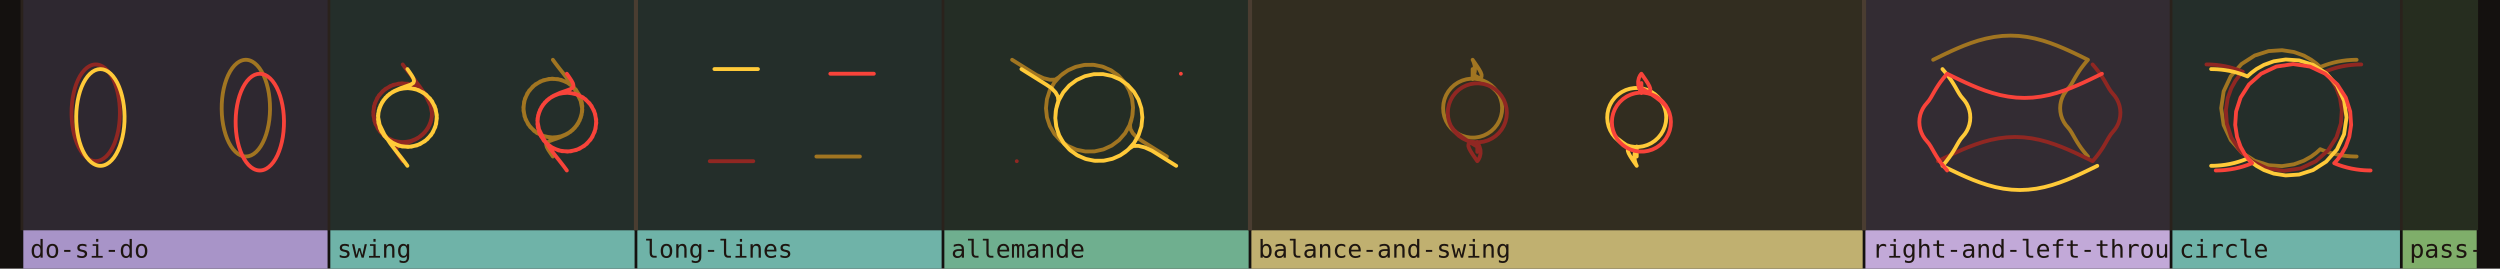
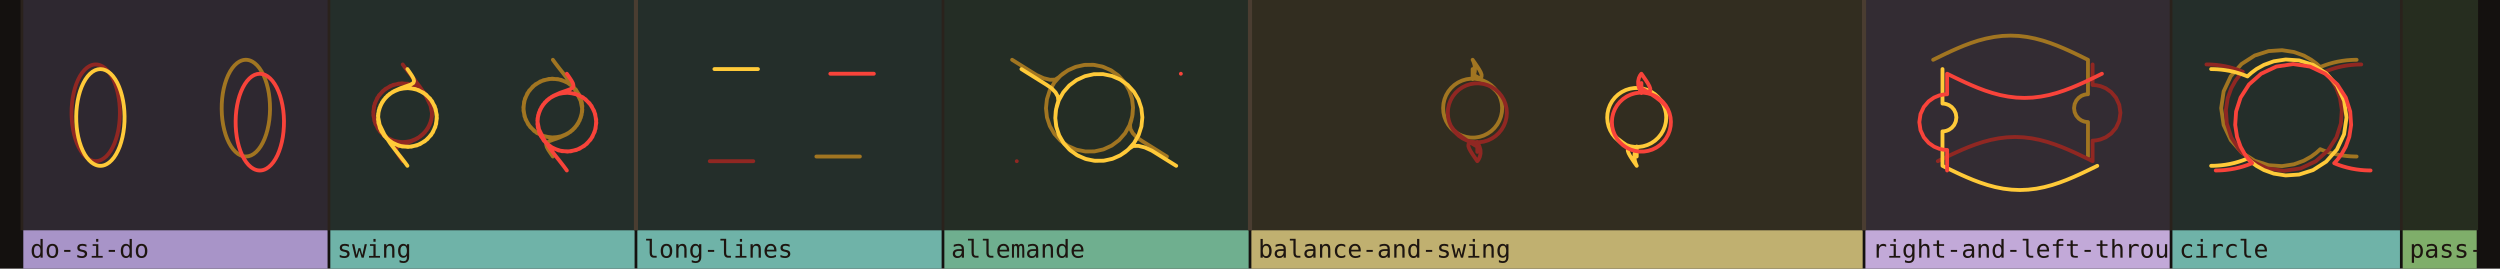
<svg xmlns="http://www.w3.org/2000/svg" viewBox="0 0 912 98" width="912" height="98" role="img">
  <rect width="912" height="98" fill="#14110f" />
  <svg x="8" y="0" width="112" height="84" viewBox="0 0 112 84">
    <rect width="112" height="84" fill="#a894c8" fill-opacity="0.18" />
    <path d="M81.69 21.81L81.75 21.81L81.96 21.82L82.29 21.85L82.77 21.94L83.37 22.13L84.09 22.48L84.93 23.05L85.81 23.86L86.65 24.87L87.42 26.05L88.13 27.4L88.75 28.89L89.29 30.52L89.74 32.25L90.09 34.08L90.33 35.96L90.47 37.89L90.51 39.84L90.43 41.79L90.25 43.71L89.96 45.57L89.57 47.36L89.09 49.05L88.51 50.63L87.85 52.07L87.12 53.35L86.32 54.47L85.46 55.4L84.56 56.14L83.62 56.67L82.66 56.99L81.69 57.1L80.71 56.99L79.75 56.67L78.81 56.14L77.91 55.4L77.05 54.47L76.25 53.35L75.52 52.07L74.86 50.63L74.28 49.05L73.8 47.36L73.41 45.57L73.12 43.71L72.94 41.79L72.87 39.84L72.9 37.89L73.04 35.96L73.28 34.08L73.63 32.25L74.08 30.52L74.62 28.89L75.24 27.4L75.95 26.05L76.72 24.87L77.56 23.86L78.44 23.05L79.28 22.48L80 22.13L80.6 21.94L81.08 21.85L81.41 21.82L81.62 21.81L81.69 21.81" fill="none" stroke="#a17521" stroke-width="1.4" stroke-linecap="round" stroke-linejoin="round" />
    <path d="M26.92 23.51L26.99 23.51L27.19 23.52L27.53 23.55L28 23.64L28.6 23.83L29.33 24.18L30.16 24.74L31.05 25.56L31.88 26.56L32.66 27.75L33.36 29.1L33.99 30.59L34.53 32.22L34.97 33.95L35.32 35.77L35.57 37.66L35.71 39.59L35.74 41.54L35.66 43.49L35.48 45.4L35.2 47.27L34.81 49.06L34.32 50.75L33.75 52.33L33.09 53.77L32.36 55.05L31.55 56.17L30.7 57.1L29.79 57.83L28.86 58.37L27.89 58.69L26.92 58.8L25.95 58.69L24.98 58.37L24.05 57.83L23.14 57.1L22.29 56.17L21.49 55.05L20.75 53.77L20.09 52.33L19.52 50.75L19.03 49.06L18.65 47.27L18.36 45.4L18.18 43.49L18.1 41.54L18.13 39.59L18.27 37.66L18.52 35.77L18.87 33.95L19.31 32.22L19.85 30.59L20.48 29.1L21.18 27.75L21.96 26.56L22.79 25.56L23.68 24.74L24.51 24.18L25.24 23.83L25.84 23.64L26.31 23.55L26.65 23.52L26.85 23.51L26.92 23.51" fill="none" stroke="#902722" stroke-width="1.4" stroke-linecap="round" stroke-linejoin="round" />
    <path d="M28.62 60.49L28.55 60.49L28.35 60.48L28.01 60.45L27.54 60.36L26.93 60.17L26.21 59.82L25.37 59.26L24.49 58.44L23.66 57.44L22.88 56.25L22.18 54.9L21.55 53.41L21.01 51.78L20.56 50.05L20.21 48.23L19.97 46.34L19.83 44.41L19.8 42.46L19.87 40.51L20.06 38.6L20.34 36.73L20.73 34.94L21.21 33.25L21.79 31.67L22.45 30.23L23.18 28.95L23.98 27.83L24.84 26.9L25.74 26.17L26.68 25.63L27.64 25.31L28.62 25.2L29.59 25.31L30.55 25.63L31.49 26.17L32.39 26.9L33.25 27.83L34.05 28.95L34.79 30.23L35.44 31.67L36.02 33.25L36.5 34.94L36.89 36.73L37.18 38.6L37.36 40.51L37.44 42.46L37.41 44.41L37.27 46.34L37.02 48.23L36.67 50.05L36.22 51.78L35.69 53.41L35.06 54.9L34.35 56.25L33.58 57.44L32.74 58.44L31.86 59.26L31.03 59.82L30.3 60.17L29.7 60.36L29.23 60.45L28.89 60.48L28.69 60.49L28.62 60.49" fill="none" stroke="#ffca39" stroke-width="1.4" stroke-linecap="round" stroke-linejoin="round" />
    <path d="M86.78 62.19L86.71 62.19L86.51 62.18L86.17 62.15L85.7 62.06L85.09 61.87L84.37 61.52L83.53 60.95L82.65 60.14L81.81 59.13L81.04 57.95L80.33 56.6L79.71 55.11L79.17 53.48L78.72 51.75L78.37 49.92L78.13 48.04L77.99 46.11L77.96 44.16L78.03 42.21L78.21 40.29L78.5 38.43L78.89 36.64L79.37 34.95L79.95 33.37L80.61 31.93L81.34 30.65L82.14 29.53L83 28.6L83.9 27.86L84.84 27.33L85.8 27.01L86.78 26.9L87.75 27.01L88.71 27.33L89.65 27.86L90.55 28.6L91.41 29.53L92.21 30.65L92.95 31.93L93.6 33.37L94.18 34.95L94.66 36.64L95.05 38.43L95.34 40.29L95.52 42.21L95.6 44.16L95.56 46.11L95.42 48.04L95.18 49.92L94.83 51.75L94.38 53.48L93.84 55.11L93.22 56.6L92.51 57.95L91.74 59.13L90.9 60.14L90.02 60.95L89.19 61.52L88.46 61.87L87.86 62.06L87.39 62.15L87.05 62.18L86.84 62.19L86.78 62.19" fill="none" stroke="#f8433a" stroke-width="1.4" stroke-linecap="round" stroke-linejoin="round" />
  </svg>
  <path d="M8 0L8 84" stroke="#2a221c" stroke-width="1" fill="none" />
  <svg x="8" y="84" width="112" height="14" viewBox="0 0 112 14">
    <rect x="0.5" width="111" height="14" fill="#a894c8" />
    <text x="3" y="10" fill="#1d1510" font-size="9" font-family="ui-monospace, Menlo, monospace">do-si-do</text>
  </svg>
  <svg x="120" y="0" width="112" height="84" viewBox="0 0 112 84">
    <rect width="112" height="84" fill="#6fb3a8" fill-opacity="0.18" />
    <path d="M81.69 21.81L81.96 22.19L82.74 23.25L84.02 24.91L85.78 27.14L87.91 29.94L90.09 33.25L91.82 36.82L92.44 40.04L91.89 42.88L90.43 45.74L88.15 48.07L85.27 49.61L82.06 50.22L78.82 49.83L75.84 48.5L73.4 46.33L71.72 43.53L70.95 40.35L71.18 37.09L72.37 34.05L74.42 31.51L77.13 29.7L80.27 28.78L83.53 28.85L86.63 29.89L89.27 31.81L91.21 34.43L92.28 37.52L92.37 40.78L91.48 43.92L89.69 46.66L87.17 48.72L84.14 49.94L80.88 50.19L77.7 49.46L74.88 47.8L72.69 45.38L71.33 42.41L70.92 39.17L71.5 35.96L73.02 33.07L75.33 30.76L78.23 29.26L81.44 28.69L84.68 29.11L87.64 30.48L90.06 32.68L91.7 35.5L92.43 38.69L92.16 41.94L90.94 44.97L88.93 47.42L86.57 49.05L84.11 50.16L81.95 50.91L80.38 51.49L79.5 52.07L79.25 52.77L79.47 53.63L79.98 54.59L80.6 55.54L81.17 56.36L81.55 56.9L81.69 57.1" fill="none" stroke="#a17521" stroke-width="1.4" stroke-linecap="round" stroke-linejoin="round" />
    <path d="M26.92 23.51L27.19 23.89L27.97 24.95L29.25 26.6L31.02 28.83L33.14 31.64L35.33 34.95L37.05 38.52L37.67 41.74L37.13 44.58L35.67 47.43L33.38 49.77L30.5 51.31L27.29 51.91L24.05 51.53L21.07 50.19L18.63 48.02L16.95 45.22L16.19 42.05L16.41 38.79L17.6 35.75L19.65 33.21L22.37 31.39L25.5 30.48L28.77 30.54L31.86 31.58L34.5 33.5L36.45 36.13L37.51 39.22L37.61 42.48L36.72 45.62L34.93 48.35L32.4 50.42L29.37 51.64L26.11 51.89L22.93 51.15L20.12 49.5L17.93 47.08L16.57 44.11L16.16 40.87L16.73 37.66L18.25 34.76L20.56 32.46L23.46 30.95L26.68 30.39L29.92 30.81L32.88 32.18L35.29 34.38L36.94 37.2L37.66 40.39L37.4 43.64L36.17 46.67L34.17 49.12L31.81 50.75L29.34 51.85L27.18 52.61L25.62 53.18L24.74 53.76L24.48 54.47L24.71 55.33L25.22 56.29L25.84 57.24L26.4 58.05L26.78 58.6L26.92 58.8" fill="none" stroke="#902722" stroke-width="1.4" stroke-linecap="round" stroke-linejoin="round" />
    <path d="M28.62 60.49L28.35 60.11L27.57 59.05L26.29 57.4L24.52 55.17L22.39 52.36L20.21 49.05L18.48 45.48L17.86 42.26L18.41 39.42L19.87 36.57L22.16 34.23L25.04 32.69L28.24 32.09L31.49 32.47L34.47 33.81L36.91 35.98L38.59 38.78L39.35 41.95L39.12 45.21L37.93 48.25L35.89 50.79L33.17 52.61L30.04 53.52L26.77 53.46L23.68 52.42L21.03 50.5L19.09 47.87L18.02 44.78L17.93 41.52L18.82 38.38L20.61 35.65L23.14 33.58L26.17 32.36L29.42 32.11L32.61 32.85L35.42 34.5L37.61 36.92L38.97 39.89L39.38 43.13L38.8 46.34L37.29 49.24L34.97 51.54L32.08 53.05L28.86 53.61L25.62 53.19L22.66 51.82L20.24 49.62L18.6 46.8L17.88 43.61L18.14 40.36L19.37 37.33L21.37 34.88L23.73 33.25L26.19 32.15L28.36 31.39L29.92 30.82L30.8 30.24L31.05 29.53L30.83 28.67L30.32 27.71L29.7 26.76L29.14 25.95L28.76 25.4L28.62 25.2" fill="none" stroke="#ffca39" stroke-width="1.4" stroke-linecap="round" stroke-linejoin="round" />
    <path d="M86.78 62.19L86.51 61.81L85.73 60.75L84.45 59.09L82.68 56.86L80.55 54.06L78.37 50.75L76.64 47.18L76.02 43.96L76.57 41.12L78.03 38.26L80.32 35.93L83.19 34.39L86.4 33.78L89.65 34.17L92.63 35.5L95.07 37.67L96.75 40.47L97.51 43.65L97.28 46.91L96.09 49.95L94.05 52.49L91.33 54.3L88.19 55.22L84.93 55.15L81.83 54.11L79.19 52.19L77.25 49.57L76.18 46.48L76.09 43.22L76.98 40.08L78.77 37.34L81.3 35.28L84.33 34.06L87.58 33.81L90.76 34.54L93.58 36.2L95.77 38.62L97.13 41.59L97.54 44.83L96.96 48.04L95.45 50.93L93.13 53.24L90.23 54.74L87.02 55.31L83.78 54.89L80.82 53.52L78.4 51.32L76.76 48.5L76.04 45.31L76.3 42.06L77.53 39.03L79.53 36.58L81.89 34.95L84.35 33.84L86.52 33.09L88.08 32.51L88.96 31.93L89.21 31.23L88.99 30.37L88.48 29.41L87.86 28.46L87.3 27.64L86.92 27.1L86.78 26.9" fill="none" stroke="#f8433a" stroke-width="1.4" stroke-linecap="round" stroke-linejoin="round" />
  </svg>
  <path d="M120 0L120 84" stroke="#2a221c" stroke-width="1" fill="none" />
  <svg x="120" y="84" width="112" height="14" viewBox="0 0 112 14">
    <rect x="0.5" width="111" height="14" fill="#6fb3a8" />
    <text x="3" y="10" fill="#1d1510" font-size="9" font-family="ui-monospace, Menlo, monospace">swing</text>
  </svg>
  <svg x="232" y="0" width="112" height="84" viewBox="0 0 112 84">
    <rect width="112" height="84" fill="#6fb3a8" fill-opacity="0.18" />
    <path d="M81.69 57.1L81.65 57.1L81.53 57.1L81.34 57.1L81.08 57.1L80.75 57.1L80.35 57.1L79.88 57.1L79.36 57.1L78.78 57.1L78.16 57.1L77.49 57.1L76.78 57.1L76.05 57.1L75.29 57.1L74.52 57.1L73.75 57.1L72.97 57.1L72.2 57.1L71.44 57.1L70.71 57.1L70 57.1L69.33 57.1L68.71 57.1L68.13 57.1L67.61 57.1L67.14 57.1L66.74 57.1L66.41 57.1L66.15 57.1L65.96 57.1L65.84 57.1L65.81 57.1L65.84 57.1L65.96 57.1L66.15 57.1L66.41 57.1L66.74 57.1L67.14 57.1L67.61 57.1L68.13 57.1L68.71 57.1L69.33 57.1L70 57.1L70.71 57.1L71.44 57.1L72.2 57.1L72.97 57.1L73.75 57.1L74.52 57.1L75.29 57.1L76.05 57.1L76.78 57.1L77.49 57.1L78.16 57.1L78.78 57.1L79.36 57.1L79.88 57.1L80.35 57.1L80.75 57.1L81.08 57.1L81.34 57.1L81.53 57.1L81.65 57.1L81.69 57.1" fill="none" stroke="#a17521" stroke-width="1.4" stroke-linecap="round" stroke-linejoin="round" />
    <path d="M26.92 58.8L26.96 58.8L27.07 58.8L27.26 58.8L27.52 58.8L27.86 58.8L28.26 58.8L28.72 58.8L29.25 58.8L29.82 58.8L30.45 58.8L31.12 58.8L31.82 58.8L32.56 58.8L33.31 58.8L34.08 58.8L34.86 58.8L35.64 58.8L36.41 58.8L37.17 58.8L37.9 58.8L38.6 58.8L39.27 58.8L39.9 58.8L40.47 58.8L41 58.8L41.46 58.8L41.86 58.8L42.2 58.8L42.46 58.8L42.65 58.8L42.76 58.8L42.8 58.8L42.76 58.8L42.65 58.8L42.46 58.8L42.2 58.8L41.86 58.8L41.46 58.8L41 58.8L40.47 58.8L39.9 58.8L39.27 58.8L38.6 58.8L37.9 58.8L37.17 58.8L36.41 58.8L35.64 58.8L34.86 58.8L34.08 58.8L33.31 58.8L32.56 58.8L31.82 58.8L31.12 58.8L30.45 58.8L29.82 58.8L29.25 58.8L28.72 58.8L28.26 58.8L27.86 58.8L27.52 58.8L27.26 58.8L27.07 58.8L26.96 58.8L26.92 58.8" fill="none" stroke="#902722" stroke-width="1.4" stroke-linecap="round" stroke-linejoin="round" />
    <path d="M28.62 25.2L28.66 25.2L28.77 25.2L28.96 25.2L29.22 25.2L29.55 25.2L29.96 25.2L30.42 25.2L30.94 25.2L31.52 25.2L32.15 25.2L32.81 25.2L33.52 25.2L34.25 25.2L35.01 25.2L35.78 25.2L36.56 25.2L37.34 25.2L38.11 25.2L38.86 25.2L39.6 25.2L40.3 25.2L40.97 25.2L41.59 25.2L42.17 25.2L42.7 25.2L43.16 25.2L43.56 25.2L43.89 25.2L44.16 25.2L44.34 25.2L44.46 25.2L44.5 25.2L44.46 25.2L44.34 25.2L44.16 25.2L43.89 25.2L43.56 25.2L43.16 25.2L42.7 25.2L42.17 25.2L41.59 25.2L40.97 25.2L40.3 25.2L39.6 25.2L38.86 25.2L38.11 25.2L37.34 25.2L36.56 25.2L35.78 25.2L35.01 25.2L34.25 25.2L33.52 25.2L32.81 25.2L32.15 25.2L31.52 25.2L30.94 25.2L30.42 25.2L29.96 25.2L29.55 25.2L29.22 25.2L28.96 25.2L28.77 25.2L28.66 25.2L28.62 25.2" fill="none" stroke="#ffca39" stroke-width="1.4" stroke-linecap="round" stroke-linejoin="round" />
    <path d="M86.78 26.9L86.74 26.9L86.62 26.9L86.43 26.9L86.17 26.9L85.84 26.9L85.44 26.9L84.97 26.9L84.45 26.9L83.87 26.9L83.25 26.9L82.58 26.9L81.88 26.9L81.14 26.9L80.39 26.9L79.61 26.9L78.84 26.9L78.06 26.9L77.29 26.9L76.53 26.9L75.8 26.9L75.09 26.9L74.43 26.9L73.8 26.9L73.22 26.9L72.7 26.9L72.23 26.9L71.83 26.9L71.5 26.9L71.24 26.9L71.05 26.9L70.93 26.9L70.9 26.9L70.93 26.9L71.05 26.9L71.24 26.9L71.5 26.9L71.83 26.9L72.23 26.9L72.7 26.9L73.22 26.9L73.8 26.9L74.43 26.9L75.09 26.9L75.8 26.9L76.53 26.9L77.29 26.9L78.06 26.9L78.84 26.9L79.61 26.9L80.39 26.9L81.14 26.9L81.88 26.9L82.58 26.9L83.25 26.9L83.87 26.9L84.45 26.9L84.97 26.9L85.44 26.9L85.84 26.9L86.17 26.9L86.43 26.9L86.62 26.9L86.74 26.9L86.78 26.9" fill="none" stroke="#f8433a" stroke-width="1.4" stroke-linecap="round" stroke-linejoin="round" />
  </svg>
  <path d="M232 0L232 84" stroke="#2a221c" stroke-width="1" fill="none" />
  <svg x="232" y="84" width="112" height="14" viewBox="0 0 112 14">
    <rect x="0.5" width="111" height="14" fill="#6fb3a8" />
    <text x="3" y="10" fill="#1d1510" font-size="9" font-family="ui-monospace, Menlo, monospace">long-lines</text>
  </svg>
  <svg x="344" y="0" width="112" height="84" viewBox="0 0 112 84">
    <rect width="112" height="84" fill="#6faf8f" fill-opacity="0.18" />
    <path d="M81.69 57.1L81.3 56.86L80.26 56.21L78.71 55.24L76.81 54.05L74.73 52.75L72.61 51.43L70.67 50.1L69.23 48.59L68.38 47.03L68.22 45.49L68.71 43.85L69.16 41.77L69.33 39.23L69.02 36.29L68.02 33.14L66.38 30.23L64.17 27.74L61.49 25.76L58.45 24.38L55.19 23.67L51.86 23.65L48.6 24.34L45.55 25.68L42.84 27.64L40.61 30.12L38.94 33L37.92 36.18L37.57 39.49L37.93 42.81L38.98 45.98L40.66 48.86L42.9 51.32L45.61 53.26L48.67 54.6L51.94 55.26L55.27 55.23L58.52 54.5L61.56 53.11L64.23 51.12L66.43 48.61L68.05 45.7L69.04 42.52L69.33 39.19L68.93 35.88L67.84 32.73L66.12 29.88L63.84 27.44L61.1 25.54L58.03 24.25L54.75 23.63L51.42 23.71L48.3 24.43L45.75 25.57L43.76 26.88L42.28 28.17L40.93 29.05L39.02 29.1L36.66 28.51L34.11 27.35L31.6 25.8L29.2 24.3L27.16 23.02L25.75 22.14L25.22 21.81" fill="none" stroke="#a17521" stroke-width="1.4" stroke-linecap="round" stroke-linejoin="round" />
    <path d="M26.92 58.8L26.92 58.8L26.92 58.8L26.92 58.8L26.92 58.8L26.92 58.8L26.92 58.8L26.92 58.8L26.92 58.8L26.92 58.8L26.92 58.8L26.92 58.8L26.92 58.8L26.92 58.8L26.92 58.8L26.92 58.8L26.92 58.8L26.92 58.8L26.92 58.8L26.92 58.8L26.92 58.8L26.92 58.8L26.92 58.8L26.92 58.8L26.92 58.8L26.92 58.8L26.92 58.8L26.92 58.8L26.92 58.8L26.92 58.8L26.92 58.8L26.92 58.8L26.92 58.8L26.92 58.8L26.92 58.8L26.92 58.8L26.92 58.8L26.92 58.8L26.92 58.8L26.92 58.8L26.92 58.8L26.92 58.8L26.92 58.8L26.92 58.8L26.92 58.8L26.92 58.8L26.92 58.8L26.92 58.8L26.92 58.8L26.92 58.8L26.92 58.8L26.92 58.8L26.92 58.8L26.92 58.8L26.92 58.8L26.92 58.8L26.92 58.8L26.92 58.8L26.92 58.8L26.92 58.8L26.92 58.8L26.92 58.8L26.92 58.8L26.92 58.8L26.92 58.8" fill="none" stroke="#902722" stroke-width="1.4" stroke-linecap="round" stroke-linejoin="round" />
    <path d="M28.62 25.2L29 25.44L30.05 26.1L31.59 27.06L33.49 28.25L35.57 29.55L37.69 30.87L39.63 32.2L41.07 33.71L41.92 35.27L42.08 36.81L41.59 38.45L41.14 40.53L40.97 43.07L41.29 46.02L42.28 49.17L43.92 52.07L46.13 54.57L48.81 56.55L51.85 57.92L55.11 58.63L58.44 58.65L61.71 57.97L64.76 56.62L67.46 54.66L69.69 52.19L71.36 49.3L72.39 46.13L72.73 42.81L72.37 39.5L71.33 36.33L69.65 33.45L67.4 30.98L64.69 29.04L61.63 27.71L58.37 27.04L55.03 27.07L51.78 27.8L48.75 29.19L46.07 31.18L43.88 33.69L42.25 36.6L41.27 39.79L40.97 43.11L41.38 46.42L42.46 49.57L44.18 52.43L46.46 54.86L49.2 56.77L52.28 58.06L55.55 58.68L58.89 58.6L62 57.87L64.56 56.73L66.54 55.43L68.02 54.13L69.38 53.26L71.29 53.2L73.64 53.79L76.19 54.95L78.7 56.51L81.1 58.01L83.14 59.28L84.55 60.16L85.08 60.49" fill="none" stroke="#ffca39" stroke-width="1.4" stroke-linecap="round" stroke-linejoin="round" />
    <path d="M86.78 26.9L86.78 26.9L86.78 26.9L86.78 26.9L86.78 26.9L86.78 26.9L86.78 26.9L86.78 26.9L86.78 26.9L86.78 26.9L86.78 26.9L86.78 26.9L86.78 26.9L86.78 26.9L86.78 26.9L86.78 26.9L86.78 26.9L86.78 26.9L86.78 26.9L86.78 26.9L86.78 26.9L86.78 26.9L86.78 26.9L86.78 26.9L86.78 26.9L86.78 26.9L86.78 26.9L86.78 26.9L86.78 26.9L86.78 26.9L86.78 26.9L86.78 26.9L86.78 26.9L86.78 26.9L86.78 26.9L86.78 26.9L86.78 26.9L86.78 26.9L86.78 26.9L86.78 26.9L86.78 26.9L86.78 26.9L86.78 26.9L86.78 26.9L86.78 26.9L86.78 26.9L86.78 26.9L86.78 26.9L86.78 26.9L86.78 26.9L86.78 26.9L86.78 26.9L86.78 26.9L86.78 26.9L86.78 26.9L86.78 26.9L86.78 26.9L86.78 26.9L86.78 26.9L86.78 26.9L86.78 26.9L86.78 26.9L86.78 26.9L86.78 26.9L86.78 26.9" fill="none" stroke="#f8433a" stroke-width="1.4" stroke-linecap="round" stroke-linejoin="round" />
  </svg>
  <path d="M344 0L344 84" stroke="#2a221c" stroke-width="1" fill="none" />
  <svg x="344" y="84" width="112" height="14" viewBox="0 0 112 14">
    <rect x="0.5" width="111" height="14" fill="#6faf8f" />
    <text x="3" y="10" fill="#1d1510" font-size="9" font-family="ui-monospace, Menlo, monospace">allemande</text>
  </svg>
  <svg x="456" y="0" width="224" height="84" viewBox="0 0 224 84">
    <rect width="224" height="84" fill="#c0b070" fill-opacity="0.18" />
    <path d="M81.22 21.81L81.35 22.05L81.63 22.72L81.91 23.73L82.06 24.94L82 26.14L81.78 27.1L81.54 27.88L81.36 28.47L81.24 28.81L81.22 28.87L81.22 28.87L81.22 28.87L81.22 28.87L81.22 28.84L81.22 28.52L81.22 27.95L81.22 27.25L81.22 26.48L81.22 25.8L81.22 25.33L81.22 25.2L81.22 25.2L81.22 25.2L81.22 25.2L81.22 25.2L81.22 25.2L81.22 25.2L81.22 25.2L81.22 25.5L81.22 26.15L81.22 26.81L81.22 27.1L81.49 27.26L82.23 27.69L83.37 28.36L84.84 29.29L86.54 30.45L88.3 31.82L89.86 33.31L90.88 34.68L91.43 36.01L91.82 37.54L91.99 39.15L91.91 40.77L91.59 42.35L91.04 43.87L90.27 45.29L89.29 46.58L88.14 47.71L86.82 48.65L85.38 49.39L83.85 49.9L82.25 50.17L80.64 50.21L79.03 50L77.48 49.55L76.01 48.88L74.66 47.99L73.45 46.91L72.42 45.66L71.59 44.27L70.98 42.78L70.6 41.21L70.46 39.6L70.56 37.98L70.9 36.4L71.47 34.89L72.26 33.48L73.26 32.21L74.44 31.09L75.76 30.17L77.22 29.46L78.76 28.97L80.35 28.72L81.97 28.71L83.57 28.94L85.12 29.42L86.58 30.11L87.92 31.02L89.11 32.12L90.12 33.38L90.92 34.78L91.52 36.29L91.87 37.86L91.99 39.48L91.87 41.09L91.5 42.66L90.91 44.17L90.09 45.56L89.08 46.82L87.88 47.92L86.54 48.82L85.08 49.51L83.53 49.97L81.93 50.2L80.31 50.18L78.72 49.93L77.18 49.43L75.73 48.72L74.4 47.79L73.23 46.67L72.24 45.39L71.45 43.98L70.88 42.47L70.55 40.89L70.46 39.27L70.6 37.66L70.99 36.09L71.61 34.6L72.45 33.21L73.48 31.97L74.69 30.89L76.05 30.01L77.52 29.34L79.07 28.9L80.63 28.7L82.04 28.71L83.23 28.66L84.05 28.41L84.46 27.95L84.48 27.27L84.17 26.39L83.63 25.39L82.98 24.35L82.31 23.37L81.74 22.55L81.36 22.01L81.22 21.81" fill="none" stroke="#a17521" stroke-width="1.4" stroke-linecap="round" stroke-linejoin="round" />
    <path d="M82.92 58.8L83.07 58.63L83.43 58.11L83.83 57.22L84.1 56.02L84.07 54.72L83.76 53.63L83.41 52.76L83.13 52.14L82.95 51.8L82.92 51.74L82.92 51.74L82.92 51.74L82.92 51.74L82.92 51.77L82.92 52.09L82.92 52.65L82.92 53.36L82.92 54.13L82.92 54.81L82.92 55.27L82.92 55.4L82.92 55.4L82.92 55.4L82.92 55.4L82.92 55.4L82.92 55.4L82.92 55.4L82.92 55.4L82.92 55.11L82.92 54.45L82.92 53.8L82.92 53.5L82.65 53.35L81.91 52.92L80.77 52.24L79.31 51.32L77.61 50.15L75.85 48.78L74.28 47.3L73.27 45.92L72.72 44.6L72.32 43.06L72.16 41.45L72.23 39.84L72.55 38.25L73.1 36.73L73.87 35.31L74.85 34.02L76.01 32.89L77.32 31.95L78.76 31.22L80.3 30.71L81.89 30.43L83.51 30.4L85.11 30.61L86.67 31.05L88.14 31.73L89.49 32.62L90.69 33.7L91.72 34.94L92.55 36.33L93.16 37.83L93.55 39.4L93.69 41.01L93.59 42.62L93.25 44.21L92.67 45.72L91.88 47.13L90.88 48.4L89.71 49.51L88.38 50.43L86.93 51.15L85.39 51.63L83.79 51.89L82.17 51.89L80.57 51.66L79.02 51.19L77.56 50.49L76.23 49.59L75.04 48.49L74.03 47.23L73.22 45.83L72.63 44.32L72.27 42.74L72.15 41.13L72.28 39.52L72.64 37.94L73.24 36.44L74.05 35.04L75.07 33.78L76.26 32.69L77.6 31.79L79.06 31.1L80.61 30.63L82.21 30.41L83.83 30.42L85.43 30.68L86.97 31.17L88.42 31.89L89.74 32.82L90.91 33.93L91.9 35.21L92.69 36.62L93.26 38.14L93.59 39.72L93.69 41.33L93.54 42.94L93.15 44.51L92.53 46.01L91.7 47.39L90.66 48.64L89.45 49.71L88.1 50.59L86.63 51.26L85.07 51.7L83.52 51.9L82.1 51.9L80.92 51.95L80.1 52.19L79.69 52.65L79.67 53.34L79.97 54.21L80.51 55.21L81.17 56.26L81.83 57.24L82.4 58.05L82.78 58.6L82.92 58.8" fill="none" stroke="#902722" stroke-width="1.4" stroke-linecap="round" stroke-linejoin="round" />
    <path d="M141.08 60.49L140.96 60.25L140.68 59.58L140.39 58.57L140.24 57.36L140.3 56.16L140.52 55.2L140.76 54.42L140.95 53.83L141.06 53.49L141.08 53.44L141.08 53.44L141.08 53.44L141.08 53.44L141.08 53.47L141.08 53.78L141.08 54.35L141.08 55.05L141.08 55.82L141.08 56.51L141.08 56.97L141.08 57.1L141.08 57.1L141.08 57.1L141.08 57.1L141.08 57.1L141.08 57.1L141.08 57.1L141.08 57.1L141.08 56.8L141.08 56.15L141.08 55.5L141.08 55.2L140.81 55.05L140.07 54.62L138.93 53.94L137.46 53.01L135.77 51.85L134 50.48L132.44 49L131.43 47.62L130.88 46.3L130.48 44.76L130.32 43.15L130.39 41.54L130.71 39.95L131.26 38.43L132.03 37.01L133.01 35.72L134.17 34.59L135.48 33.65L136.92 32.91L138.46 32.4L140.05 32.13L141.67 32.1L143.27 32.3L144.82 32.75L146.29 33.43L147.65 34.31L148.85 35.39L149.88 36.64L150.71 38.03L151.32 39.53L151.71 41.1L151.85 42.71L151.75 44.32L151.41 45.9L150.83 47.41L150.04 48.82L149.04 50.1L147.87 51.21L146.54 52.13L145.09 52.84L143.55 53.33L141.95 53.58L140.33 53.59L138.73 53.36L137.18 52.89L135.72 52.19L134.39 51.28L133.2 50.19L132.19 48.92L131.38 47.52L130.79 46.02L130.43 44.44L130.31 42.83L130.44 41.22L130.8 39.64L131.4 38.14L132.21 36.74L133.23 35.48L134.42 34.39L135.76 33.49L137.22 32.79L138.77 32.33L140.37 32.1L141.99 32.12L143.59 32.38L145.13 32.87L146.58 33.59L147.9 34.51L149.07 35.63L150.06 36.91L150.85 38.32L151.42 39.83L151.75 41.42L151.85 43.03L151.7 44.64L151.31 46.21L150.69 47.71L149.86 49.09L148.82 50.33L147.61 51.41L146.26 52.29L144.79 52.96L143.23 53.4L141.67 53.6L140.26 53.59L139.08 53.64L138.26 53.89L137.84 54.35L137.83 55.03L138.13 55.91L138.67 56.91L139.33 57.95L139.99 58.94L140.56 59.75L140.94 60.29L141.08 60.49" fill="none" stroke="#ffca39" stroke-width="1.4" stroke-linecap="round" stroke-linejoin="round" />
    <path d="M142.78 26.9L142.63 27.07L142.27 27.58L141.86 28.48L141.6 29.68L141.63 30.98L141.94 32.07L142.28 32.93L142.57 33.55L142.75 33.9L142.78 33.96L142.78 33.96L142.78 33.96L142.78 33.96L142.78 33.93L142.78 33.61L142.78 33.04L142.78 32.34L142.78 31.57L142.78 30.89L142.78 30.42L142.78 30.29L142.78 30.29L142.78 30.29L142.78 30.29L142.78 30.29L142.78 30.29L142.78 30.29L142.78 30.29L142.78 30.59L142.78 31.24L142.78 31.9L142.78 32.19L143.05 32.35L143.78 32.78L144.92 33.46L146.39 34.38L148.09 35.54L149.85 36.91L151.42 38.4L152.43 39.77L152.98 41.1L153.37 42.63L153.54 44.24L153.47 45.86L153.15 47.44L152.6 48.96L151.82 50.39L150.85 51.67L149.69 52.8L148.38 53.74L146.93 54.48L145.4 54.99L143.81 55.27L142.19 55.3L140.59 55.09L139.03 54.64L137.56 53.97L136.21 53.08L135.01 52L133.98 50.75L133.15 49.37L132.53 47.87L132.15 46.3L132.01 44.69L132.11 43.07L132.45 41.49L133.02 39.98L133.82 38.57L134.81 37.3L135.99 36.19L137.32 35.26L138.77 34.55L140.31 34.06L141.91 33.81L143.53 33.8L145.13 34.04L146.67 34.51L148.13 35.2L149.47 36.11L150.66 37.21L151.67 38.47L152.48 39.87L153.07 41.38L153.43 42.95L153.55 44.57L153.42 46.18L153.06 47.75L152.46 49.26L151.65 50.65L150.63 51.91L149.44 53.01L148.1 53.91L146.63 54.6L145.08 55.06L143.48 55.29L141.87 55.28L140.27 55.02L138.73 54.53L137.28 53.81L135.96 52.88L134.79 51.76L133.79 50.49L133.01 49.07L132.44 47.56L132.1 45.98L132.01 44.36L132.16 42.75L132.55 41.18L133.17 39.69L134 38.3L135.03 37.06L136.24 35.99L137.6 35.1L139.07 34.43L140.63 33.99L142.18 33.79L143.6 33.8L144.78 33.75L145.6 33.51L146.01 33.04L146.03 32.36L145.72 31.49L145.19 30.48L144.53 29.44L143.86 28.46L143.3 27.64L142.92 27.1L142.78 26.9" fill="none" stroke="#f8433a" stroke-width="1.4" stroke-linecap="round" stroke-linejoin="round" />
  </svg>
  <path d="M456 0L456 84" stroke="#2a221c" stroke-width="1" fill="none" />
  <svg x="456" y="84" width="224" height="14" viewBox="0 0 224 14">
    <rect x="0.5" width="223" height="14" fill="#c0b070" />
    <text x="3" y="10" fill="#1d1510" font-size="9" font-family="ui-monospace, Menlo, monospace">balance-and-swing</text>
  </svg>
  <svg x="680" y="0" width="112" height="84" viewBox="0 0 112 84">
    <rect width="112" height="84" fill="#c2a9d8" fill-opacity="0.18" />
-     <path d="M25.22 21.81L25.43 21.71L26.05 21.41L27.03 20.93L28.35 20.28L29.98 19.5L31.89 18.61L34.05 17.65L36.42 16.66L38.97 15.7L41.68 14.81L44.52 14.06L47.45 13.48L50.43 13.11L53.45 12.99L56.47 13.11L59.46 13.48L62.39 14.06L65.22 14.81L67.94 15.7L70.49 16.66L72.86 17.65L75.02 18.61L76.93 19.5L78.56 20.28L79.88 20.93L80.86 21.41L81.47 21.71L81.69 21.81L81.56 21.96L81.21 22.37L80.67 23.01L80 23.85L79.25 24.83L78.48 25.93L77.73 27.11L77.02 28.3L76.35 29.47L75.71 30.58L75.05 31.59L74.31 32.49L73.53 33.41L72.86 34.46L72.3 35.61L71.88 36.84L71.63 38.13L71.54 39.45L71.63 40.78L71.88 42.07L72.3 43.3L72.86 44.45L73.53 45.49L74.31 46.42L75.05 47.32L75.71 48.33L76.35 49.44L77.02 50.61L77.73 51.8L78.48 52.97L79.25 54.08L80 55.06L80.67 55.9L81.21 56.54L81.56 56.95L81.69 57.1" fill="none" stroke="#a17521" stroke-width="1.4" stroke-linecap="round" stroke-linejoin="round" />
-     <path d="M26.92 58.8L27.13 58.69L27.74 58.39L28.73 57.91L30.05 57.27L31.68 56.49L33.59 55.6L35.74 54.64L38.11 53.65L40.67 52.69L43.38 51.8L46.22 51.04L49.14 50.46L52.13 50.1L55.15 49.97L58.17 50.1L61.16 50.46L64.09 51.04L66.92 51.8L69.63 52.69L72.19 53.65L74.56 54.64L76.72 55.6L78.62 56.49L80.25 57.27L81.58 57.91L82.56 58.39L83.17 58.69L83.38 58.8L83.51 58.65L83.86 58.23L84.4 57.59L85.07 56.76L85.82 55.77L86.59 54.67L87.34 53.5L88.05 52.3L88.72 51.13L89.36 50.03L90.02 49.02L90.76 48.11L91.53 47.19L92.21 46.15L92.77 45L93.19 43.77L93.44 42.47L93.53 41.15L93.44 39.83L93.19 38.54L92.77 37.3L92.21 36.15L91.53 35.11L90.76 34.19L90.02 33.28L89.36 32.27L88.72 31.17L88.05 30L87.34 28.8L86.59 27.63L85.82 26.53L85.07 25.54L84.4 24.71L83.86 24.07L83.51 23.66L83.38 23.51" fill="none" stroke="#902722" stroke-width="1.4" stroke-linecap="round" stroke-linejoin="round" />
-     <path d="M85.08 60.49L84.87 60.6L84.26 60.9L83.27 61.38L81.95 62.02L80.32 62.8L78.41 63.69L76.26 64.65L73.89 65.64L71.33 66.6L68.62 67.49L65.78 68.25L62.86 68.83L59.87 69.19L56.85 69.32L53.83 69.19L50.84 68.83L47.91 68.25L45.08 67.49L42.37 66.6L39.81 65.64L37.44 64.65L35.28 63.69L33.38 62.8L31.75 62.02L30.42 61.38L29.44 60.9L28.83 60.6L28.62 60.49L28.74 60.34L29.1 59.93L29.64 59.29L30.31 58.46L31.05 57.47L31.82 56.37L32.57 55.2L33.29 54L33.95 52.83L34.59 51.73L35.25 50.72L36 49.81L36.77 48.89L37.45 47.85L38 46.7L38.42 45.46L38.68 44.17L38.76 42.85L38.68 41.53L38.42 40.23L38 39L37.45 37.85L36.77 36.81L36 35.89L35.25 34.98L34.59 33.97L33.95 32.87L33.29 31.7L32.57 30.5L31.82 29.33L31.05 28.23L30.31 27.24L29.64 26.41L29.1 25.77L28.74 25.35L28.62 25.2" fill="none" stroke="#ffca39" stroke-width="1.4" stroke-linecap="round" stroke-linejoin="round" />
-     <path d="M86.78 26.9L86.57 27L85.95 27.31L84.97 27.79L83.65 28.43L82.02 29.21L80.11 30.1L77.95 31.06L75.58 32.05L73.03 33.01L70.32 33.9L67.48 34.66L64.55 35.23L61.57 35.6L58.55 35.72L55.53 35.6L52.54 35.23L49.61 34.66L46.78 33.9L44.06 33.01L41.51 32.05L39.14 31.06L36.98 30.1L35.07 29.21L33.44 28.43L32.12 27.79L31.14 27.31L30.53 27L30.31 26.9L30.19 27.05L29.84 27.46L29.3 28.1L28.63 28.94L27.88 29.92L27.11 31.03L26.36 32.2L25.65 33.39L24.98 34.56L24.34 35.67L23.68 36.68L22.93 37.58L22.16 38.51L21.48 39.55L20.93 40.7L20.51 41.93L20.26 43.22L20.17 44.55L20.26 45.87L20.51 47.16L20.93 48.39L21.48 49.54L22.16 50.59L22.93 51.51L23.68 52.41L24.34 53.42L24.98 54.53L25.65 55.7L26.36 56.89L27.11 58.07L27.88 59.17L28.63 60.15L29.3 60.99L29.84 61.63L30.19 62.04L30.31 62.19" fill="none" stroke="#f8433a" stroke-width="1.4" stroke-linecap="round" stroke-linejoin="round" />
+     <path d="M25.22 21.81L25.43 21.71L26.05 21.41L27.03 20.93L28.35 20.28L29.98 19.5L31.89 18.61L34.05 17.65L36.42 16.66L38.97 15.7L41.68 14.81L44.52 14.06L47.45 13.48L50.43 13.11L53.45 12.99L56.47 13.11L59.46 13.48L62.39 14.06L65.22 14.81L67.94 15.7L70.49 16.66L72.86 17.65L75.02 18.61L76.93 19.5L78.56 20.28L79.88 20.93L80.86 21.41L81.47 21.71L81.69 21.81L81.69 22.35L81.69 23.77L81.69 25.79L81.69 28.1L81.69 30.4L81.69 32.42L81.69 33.84L81.69 34.38L81.51 34.38L81 34.43L80.24 34.59L79.29 34.98L78.31 35.67L77.43 36.69L76.83 37.99L76.61 39.45L76.83 40.92L77.43 42.22L78.31 43.24L79.29 43.93L80.24 44.32L81 44.48L81.51 44.52L81.69 44.53L81.69 44.77L81.69 45.46L81.69 46.49L81.69 47.79L81.69 49.26L81.69 50.81L81.69 52.37L81.69 53.84L81.69 55.13L81.69 56.17L81.69 56.85L81.69 57.1" fill="none" stroke="#a17521" stroke-width="1.4" stroke-linecap="round" stroke-linejoin="round" />
+     <path d="M26.92 58.8L27.13 58.69L27.74 58.39L28.73 57.91L30.05 57.27L31.68 56.49L33.59 55.6L35.74 54.64L38.11 53.65L40.67 52.69L43.38 51.8L46.22 51.04L49.14 50.46L52.13 50.1L55.15 49.97L58.17 50.1L61.16 50.46L64.09 51.04L66.92 51.8L69.63 52.69L72.19 53.65L74.56 54.64L76.72 55.6L78.62 56.49L80.25 57.27L81.58 57.91L82.56 58.39L83.17 58.69L83.38 58.8L83.38 58.47L83.38 57.62L83.38 56.42L83.38 55.05L83.38 53.67L83.38 52.47L83.38 51.62L83.38 51.3L83.74 51.29L84.75 51.2L86.28 50.87L88.17 50.1L90.14 48.72L91.89 46.68L93.1 44.08L93.53 41.15L93.1 38.22L91.89 35.62L90.14 33.58L88.17 32.2L86.28 31.43L84.75 31.1L83.74 31.01L83.38 31.01L83.38 30.86L83.38 30.45L83.38 29.83L83.38 29.06L83.38 28.19L83.38 27.26L83.38 26.33L83.38 25.45L83.38 24.68L83.38 24.06L83.38 23.65L83.38 23.51" fill="none" stroke="#902722" stroke-width="1.4" stroke-linecap="round" stroke-linejoin="round" />
+     <path d="M85.08 60.49L84.87 60.6L84.26 60.9L83.27 61.38L81.95 62.02L80.32 62.8L78.41 63.69L76.26 64.65L73.89 65.64L71.33 66.6L68.62 67.49L65.78 68.25L62.86 68.83L59.87 69.19L56.85 69.32L53.83 69.19L50.84 68.83L47.91 68.25L45.08 67.49L42.37 66.6L39.81 65.64L37.44 64.65L35.28 63.69L33.38 62.8L31.75 62.02L30.42 61.38L29.44 60.9L28.83 60.6L28.62 60.49L28.62 59.95L28.62 58.53L28.62 56.52L28.62 54.21L28.62 51.9L28.62 49.89L28.62 48.46L28.62 47.92L28.8 47.92L29.3 47.88L30.07 47.71L31.01 47.32L32 46.63L32.87 45.61L33.47 44.31L33.69 42.85L33.47 41.38L32.87 40.08L32 39.06L31.01 38.37L30.07 37.99L29.3 37.82L28.8 37.78L28.62 37.78L28.62 37.53L28.62 36.84L28.62 35.81L28.62 34.52L28.62 33.05L28.62 31.49L28.62 29.93L28.62 28.46L28.62 27.17L28.62 26.14L28.62 25.45L28.62 25.2" fill="none" stroke="#ffca39" stroke-width="1.4" stroke-linecap="round" stroke-linejoin="round" />
+     <path d="M86.78 26.9L86.57 27L85.95 27.31L84.97 27.79L83.65 28.43L82.02 29.21L80.11 30.1L77.95 31.06L75.58 32.05L73.03 33.01L70.32 33.9L67.48 34.66L64.55 35.23L61.57 35.6L58.55 35.72L55.53 35.6L52.54 35.23L49.61 34.66L46.78 33.9L44.06 33.01L41.51 32.05L39.14 31.06L36.98 30.1L35.07 29.21L33.44 28.43L32.12 27.79L31.14 27.31L30.53 27L30.31 26.9L30.31 27.22L30.31 28.07L30.31 29.27L30.31 30.65L30.31 32.03L30.31 33.23L30.31 34.08L30.31 34.4L29.96 34.41L28.95 34.49L27.41 34.82L25.53 35.6L23.56 36.98L21.81 39.01L20.6 41.62L20.17 44.55L20.6 47.48L21.81 50.08L23.56 52.11L25.53 53.49L27.41 54.27L28.95 54.6L29.96 54.68L30.31 54.69L30.31 54.84L30.31 55.25L30.31 55.86L30.31 56.64L30.31 57.51L30.31 58.44L30.31 59.37L30.31 60.25L30.31 61.02L30.31 61.63L30.31 62.04L30.31 62.19" fill="none" stroke="#f8433a" stroke-width="1.4" stroke-linecap="round" stroke-linejoin="round" />
  </svg>
  <path d="M680 0L680 84" stroke="#2a221c" stroke-width="1" fill="none" />
  <svg x="680" y="84" width="112" height="14" viewBox="0 0 112 14">
    <rect x="0.5" width="111" height="14" fill="#c2a9d8" />
    <text x="3" y="10" fill="#1d1510" font-size="9" font-family="ui-monospace, Menlo, monospace">right-and-left-through</text>
  </svg>
  <svg x="792" y="0" width="84" height="84" viewBox="0 0 84 84">
    <rect width="84" height="84" fill="#6fb3a8" fill-opacity="0.18" />
    <path d="M67.69 57.1L67.4 57.1L66.63 57.08L65.47 57.03L64.04 56.91L62.43 56.7L60.77 56.41L59.13 56.03L57.63 55.61L56.33 55.18L55.32 54.8L54.66 54.53L54.43 54.43L54.06 54.78L52.98 55.75L51.11 57.13L48.4 58.64L44.84 59.93L40.49 60.6L35.59 60.27L30.51 58.64L25.72 55.57L21.79 51.12L19.19 45.59L18.28 39.45L19.19 33.32L21.79 27.79L25.72 23.34L30.51 20.26L35.59 18.64L40.49 18.31L44.84 18.98L48.4 20.26L51.11 21.78L52.98 23.16L54.06 24.13L54.43 24.48L54.66 24.38L55.32 24.11L56.33 23.73L57.63 23.3L59.13 22.88L60.77 22.5L62.43 22.21L64.04 22L65.47 21.88L66.63 21.83L67.4 21.81L67.69 21.81" fill="none" stroke="#a17521" stroke-width="1.4" stroke-linecap="round" stroke-linejoin="round" />
    <path d="M69.38 23.51L69.1 23.51L68.33 23.52L67.17 23.58L65.74 23.7L64.13 23.9L62.46 24.2L60.83 24.57L59.33 25L58.03 25.43L57.02 25.81L56.36 26.08L56.12 26.18L56.48 26.54L57.45 27.63L58.83 29.5L60.34 32.2L61.63 35.77L62.3 40.11L61.97 45.01L60.34 50.1L57.27 54.88L52.82 58.82L47.28 61.42L41.15 62.32L35.02 61.42L29.48 58.82L25.03 54.88L21.96 50.1L20.33 45.01L20 40.11L20.67 35.77L21.96 32.2L23.47 29.5L24.86 27.63L25.83 26.54L26.18 26.18L25.94 26.08L25.28 25.81L24.27 25.43L22.98 25L21.47 24.57L19.84 24.2L18.17 23.9L16.57 23.7L15.13 23.58L13.97 23.52L13.2 23.51L12.92 23.51" fill="none" stroke="#902722" stroke-width="1.4" stroke-linecap="round" stroke-linejoin="round" />
    <path d="M14.62 25.2L14.9 25.21L15.67 25.22L16.83 25.27L18.26 25.39L19.87 25.6L21.54 25.89L23.17 26.27L24.67 26.7L25.97 27.13L26.98 27.51L27.64 27.78L27.88 27.88L28.24 27.52L29.33 26.55L31.19 25.17L33.9 23.66L37.47 22.37L41.81 21.7L46.71 22.03L51.8 23.66L56.58 26.73L60.52 31.18L63.11 36.72L64.02 42.85L63.11 48.98L60.52 54.52L56.58 58.97L51.8 62.04L46.71 63.67L41.81 64L37.47 63.33L33.9 62.04L31.19 60.53L29.33 59.14L28.24 58.17L27.88 57.82L27.64 57.92L26.98 58.19L25.97 58.57L24.67 59L23.17 59.43L21.54 59.8L19.87 60.1L18.26 60.3L16.83 60.42L15.67 60.48L14.9 60.49L14.62 60.49" fill="none" stroke="#ffca39" stroke-width="1.4" stroke-linecap="round" stroke-linejoin="round" />
    <path d="M16.31 62.19L16.6 62.19L17.37 62.17L18.53 62.12L19.96 62L21.57 61.79L23.23 61.5L24.87 61.12L26.37 60.7L27.67 60.27L28.68 59.89L29.34 59.62L29.57 59.52L29.22 59.16L28.25 58.07L26.87 56.2L25.36 53.49L24.07 49.93L23.4 45.58L23.73 40.68L25.36 35.6L28.43 30.81L32.88 26.88L38.41 24.28L44.55 23.37L50.68 24.28L56.21 26.88L60.66 30.81L63.74 35.6L65.36 40.68L65.69 45.58L65.02 49.93L63.74 53.49L62.22 56.2L60.84 58.07L59.87 59.16L59.52 59.52L59.75 59.62L60.41 59.89L61.42 60.27L62.72 60.7L64.22 61.12L65.86 61.5L67.53 61.79L69.13 62L70.56 62.12L71.72 62.17L72.5 62.19L72.78 62.19" fill="none" stroke="#f8433a" stroke-width="1.4" stroke-linecap="round" stroke-linejoin="round" />
  </svg>
  <path d="M792 0L792 84" stroke="#2a221c" stroke-width="1" fill="none" />
  <svg x="792" y="84" width="84" height="14" viewBox="0 0 84 14">
    <rect x="0.5" width="83" height="14" fill="#6fb3a8" />
    <text x="3" y="10" fill="#1d1510" font-size="9" font-family="ui-monospace, Menlo, monospace">circle</text>
  </svg>
  <svg x="876" y="0" width="28" height="84" viewBox="0 0 28 84">
    <rect width="28" height="84" fill="#7fae6a" fill-opacity="0.18" />
    <path d="M39.69 21.81L40 22.21L40.87 23.33L42.21 25.07L43.84 27.32L45.56 29.99L47.08 32.98L48.13 36.16L48.51 39.45L48.13 42.75L47.08 45.93L45.56 48.91L43.84 51.58L42.21 53.84L40.87 55.58L40 56.7L39.69 57.1" fill="none" stroke="#a17521" stroke-width="1.4" stroke-linecap="round" stroke-linejoin="round" />
    <path d="M-15.08 23.51L-14.77 23.9L-13.89 25.02L-12.56 26.76L-10.92 29.02L-9.21 31.69L-7.68 34.67L-6.63 37.86L-6.26 41.15L-6.63 44.44L-7.68 47.63L-9.21 50.61L-10.92 53.28L-12.56 55.54L-13.89 57.28L-14.77 58.4L-15.08 58.8" fill="none" stroke="#902722" stroke-width="1.4" stroke-linecap="round" stroke-linejoin="round" />
    <path d="M-13.38 60.49L-13.69 60.1L-14.57 58.98L-15.9 57.24L-17.54 54.98L-19.26 52.31L-20.78 49.33L-21.83 46.14L-22.2 42.85L-21.83 39.56L-20.78 36.37L-19.26 33.39L-17.54 30.72L-15.9 28.46L-14.57 26.72L-13.69 25.6L-13.38 25.2" fill="none" stroke="#ffca39" stroke-width="1.4" stroke-linecap="round" stroke-linejoin="round" />
    <path d="M44.78 62.19L44.47 61.79L43.59 60.67L42.25 58.93L40.62 56.68L38.9 54.01L37.38 51.02L36.33 47.84L35.95 44.55L36.33 41.25L37.38 38.07L38.9 35.09L40.62 32.42L42.25 30.16L43.59 28.42L44.47 27.3L44.78 26.9" fill="none" stroke="#f8433a" stroke-width="1.4" stroke-linecap="round" stroke-linejoin="round" />
  </svg>
  <path d="M876 0L876 84" stroke="#2a221c" stroke-width="1" fill="none" />
  <svg x="876" y="84" width="28" height="14" viewBox="0 0 28 14">
    <rect x="0.5" width="27" height="14" fill="#7fae6a" />
    <text x="3" y="10" fill="#1d1510" font-size="9" font-family="ui-monospace, Menlo, monospace">pass-through</text>
  </svg>
  <path d="M232 0L232 84" stroke="#4a3d31" stroke-width="1.5" fill="none" />
  <path d="M456 0L456 84" stroke="#4a3d31" stroke-width="1.5" fill="none" />
  <path d="M680 0L680 84" stroke="#4a3d31" stroke-width="1.5" fill="none" />
</svg>
